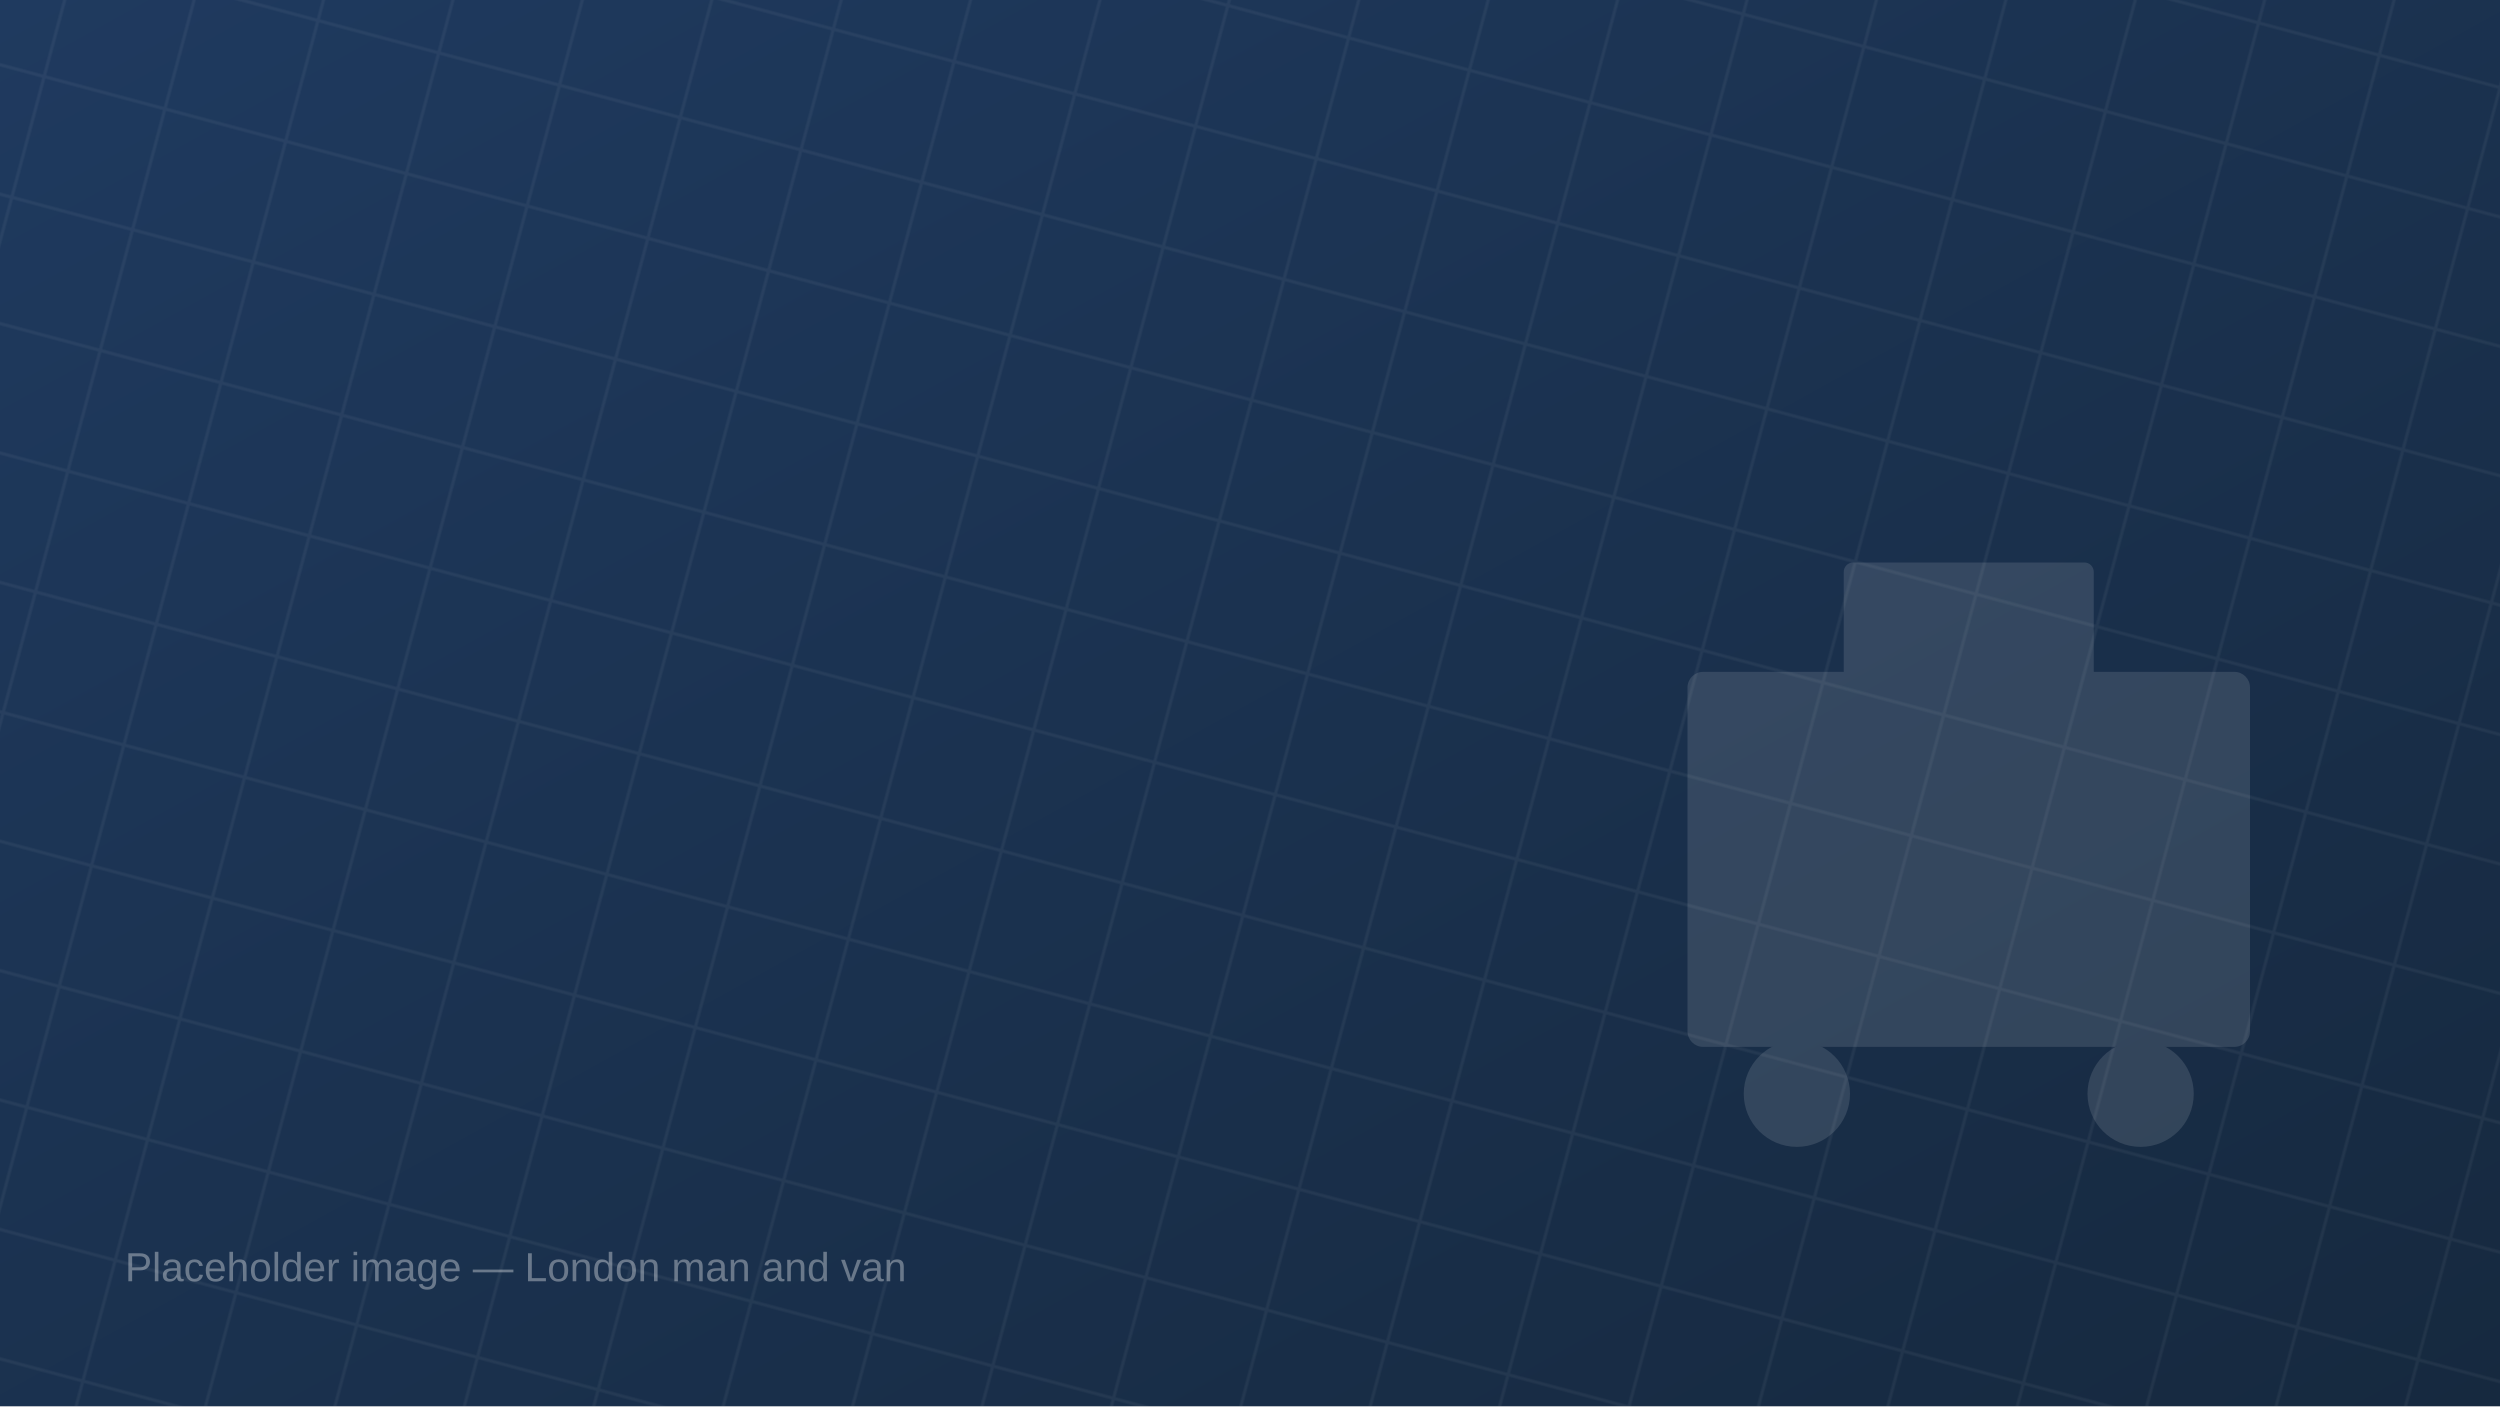
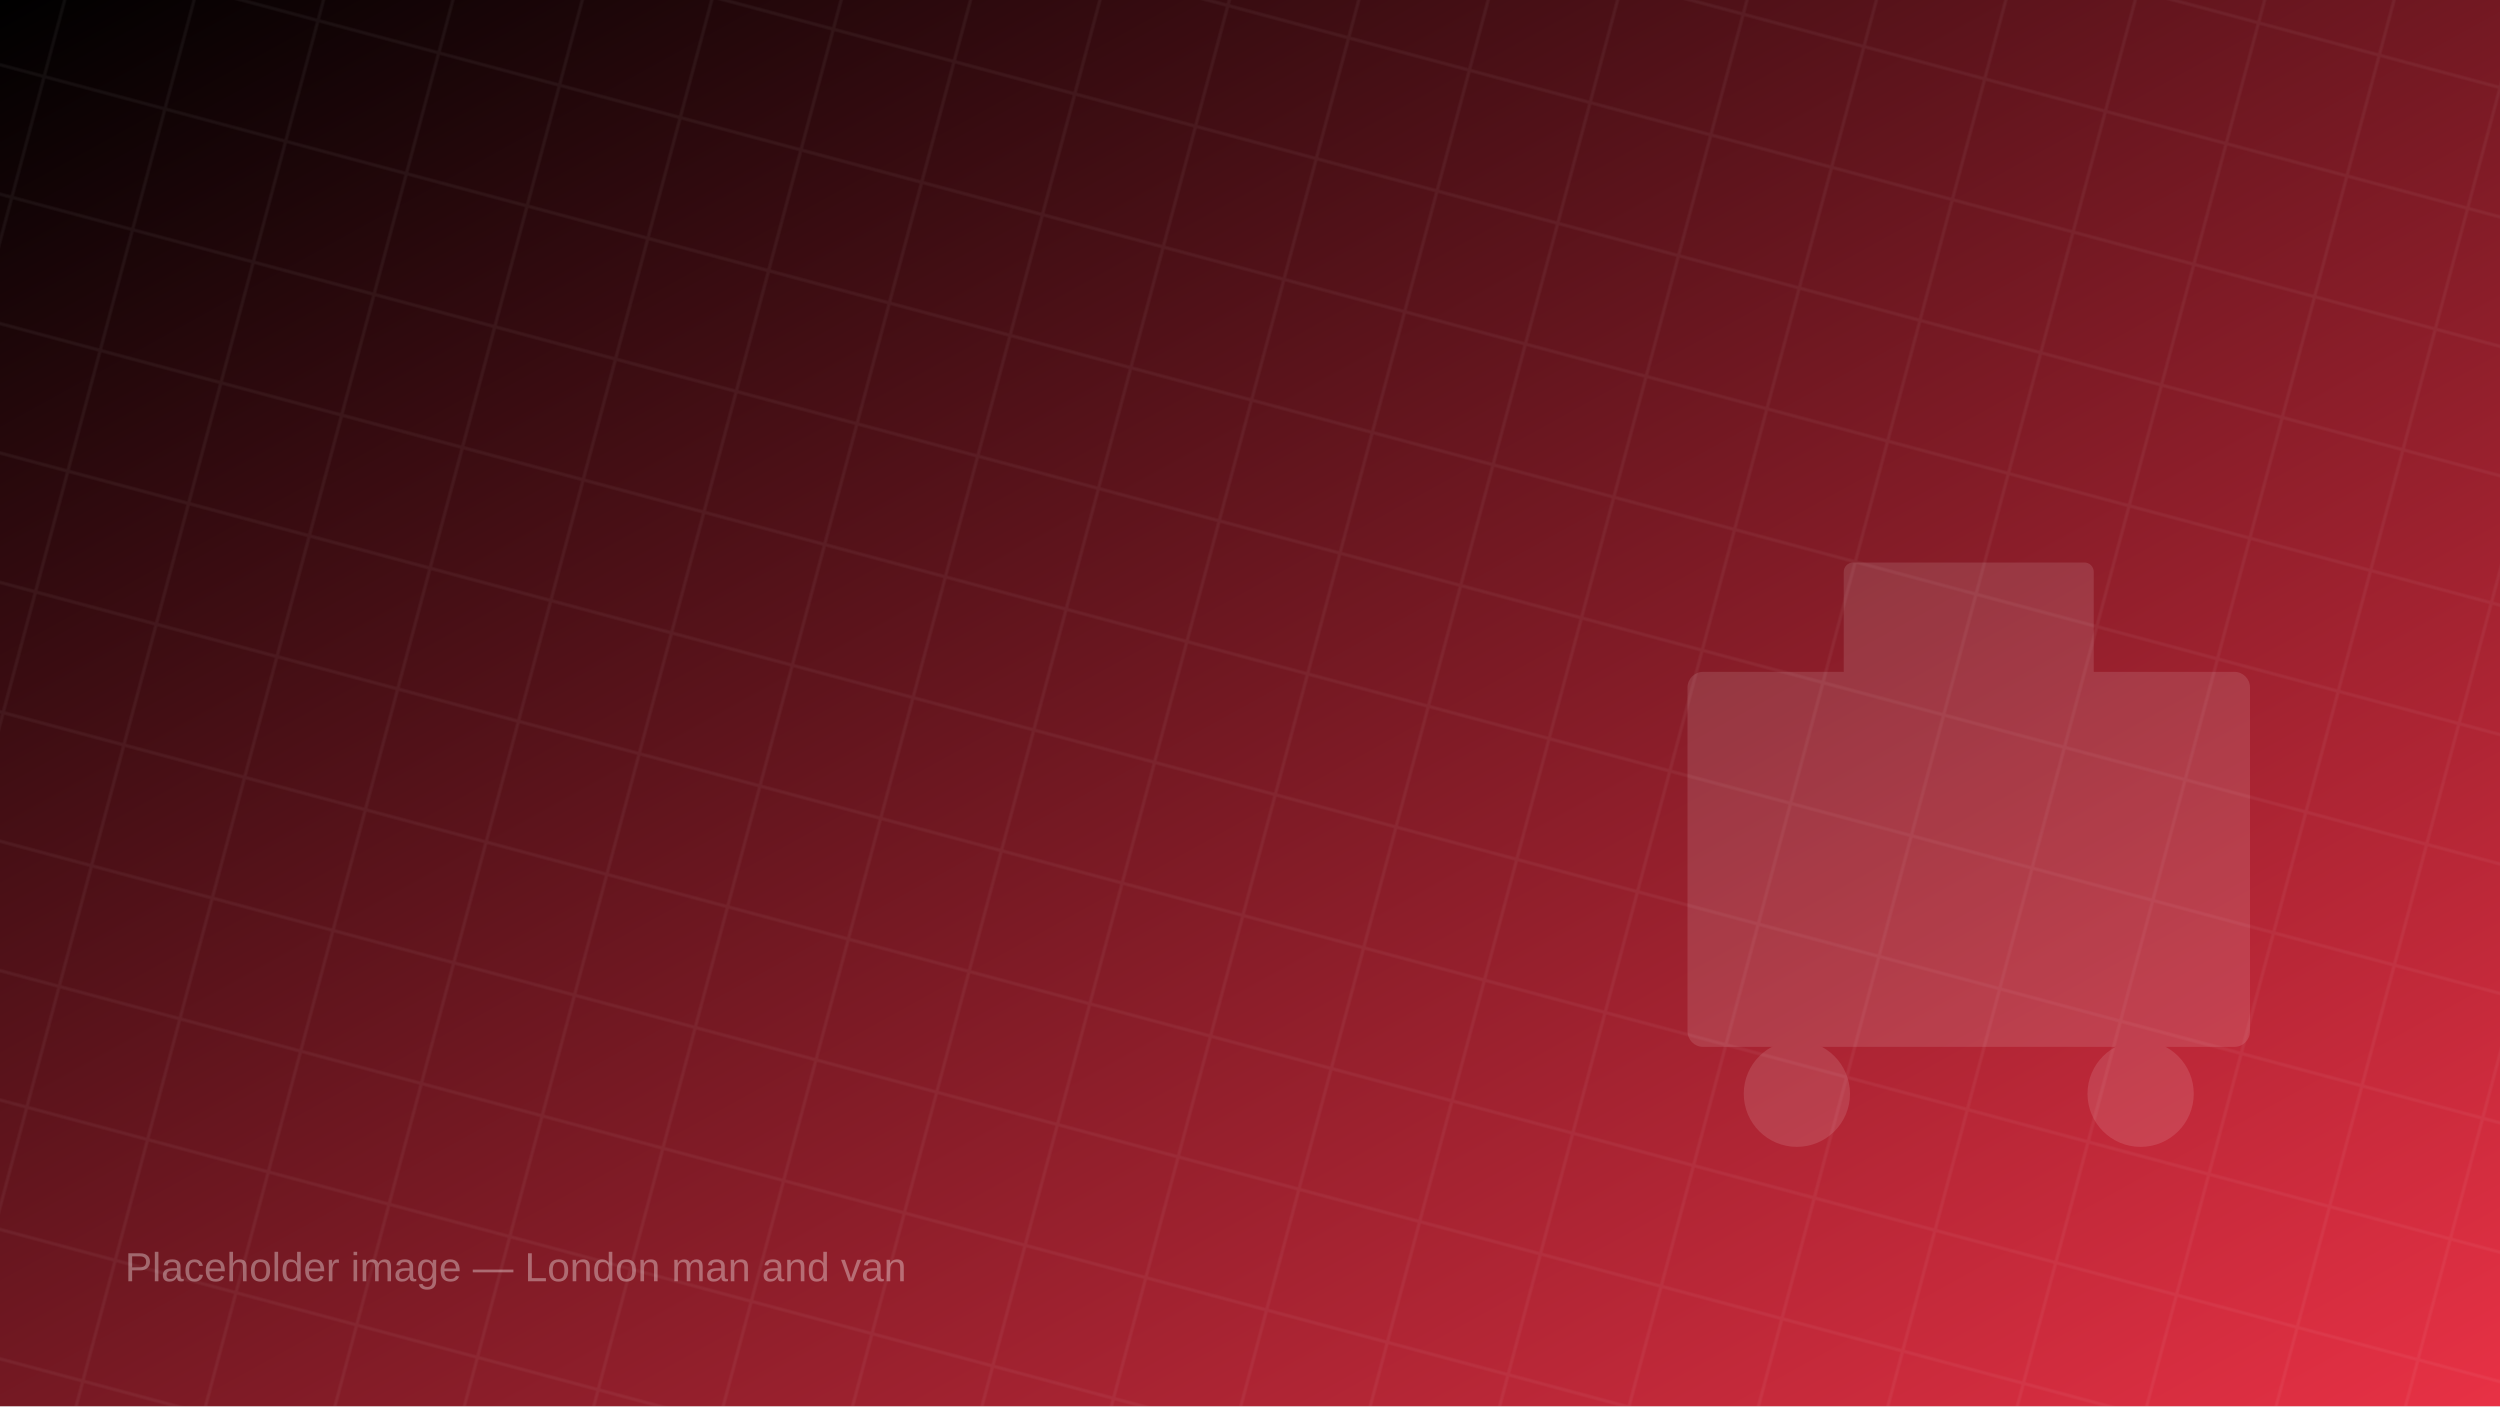
<svg xmlns="http://www.w3.org/2000/svg" width="1600" height="900" viewBox="0 0 1600 900" role="img" aria-label="London man and van">
  <defs>
    <linearGradient id="g1" x1="0" y1="0" x2="1" y2="1">
-       <stop offset="0" stop-color="#1F3A5F" />
-       <stop offset="1" stop-color="#16293f" />
+       <stop offset="0" stop-color="#000000" />
+       <stop offset="1" stop-color="#e83145" />
    </linearGradient>
    <pattern id="p1" width="80" height="80" patternUnits="userSpaceOnUse" patternTransform="rotate(15)">
      <rect width="80" height="80" fill="none" />
      <path d="M0 40h80M40 0v80" stroke="#ffffff" stroke-opacity="0.05" stroke-width="2" />
    </pattern>
  </defs>
  <rect width="1600" height="900" fill="url(#g1)" />
  <rect width="1600" height="900" fill="url(#p1)" />
  <g opacity="0.12" fill="#ffffff">
    <rect x="1080" y="430" width="360" height="240" rx="10" />
    <rect x="1180" y="360" width="160" height="80" rx="6" />
    <circle cx="1150" cy="700" r="34" />
    <circle cx="1370" cy="700" r="34" />
  </g>
  <text x="80" y="820" font-family="Arial" font-size="26" fill="#ffffff" opacity="0.35">Placeholder image — London man and van</text>
</svg>
